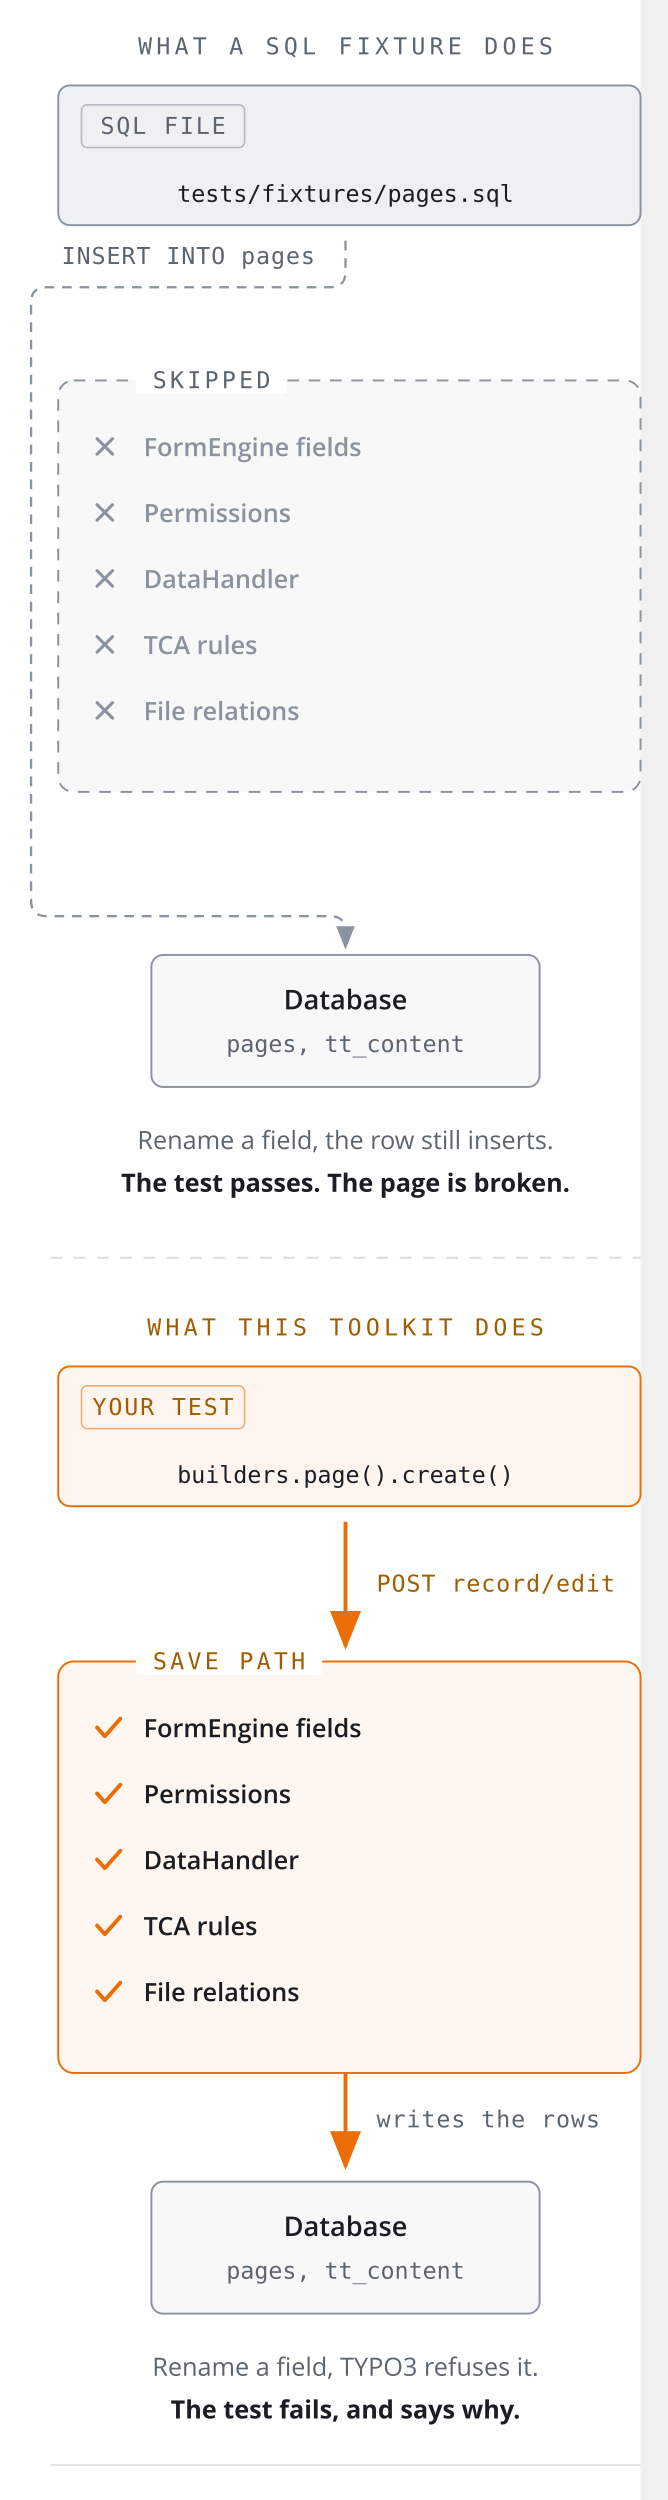
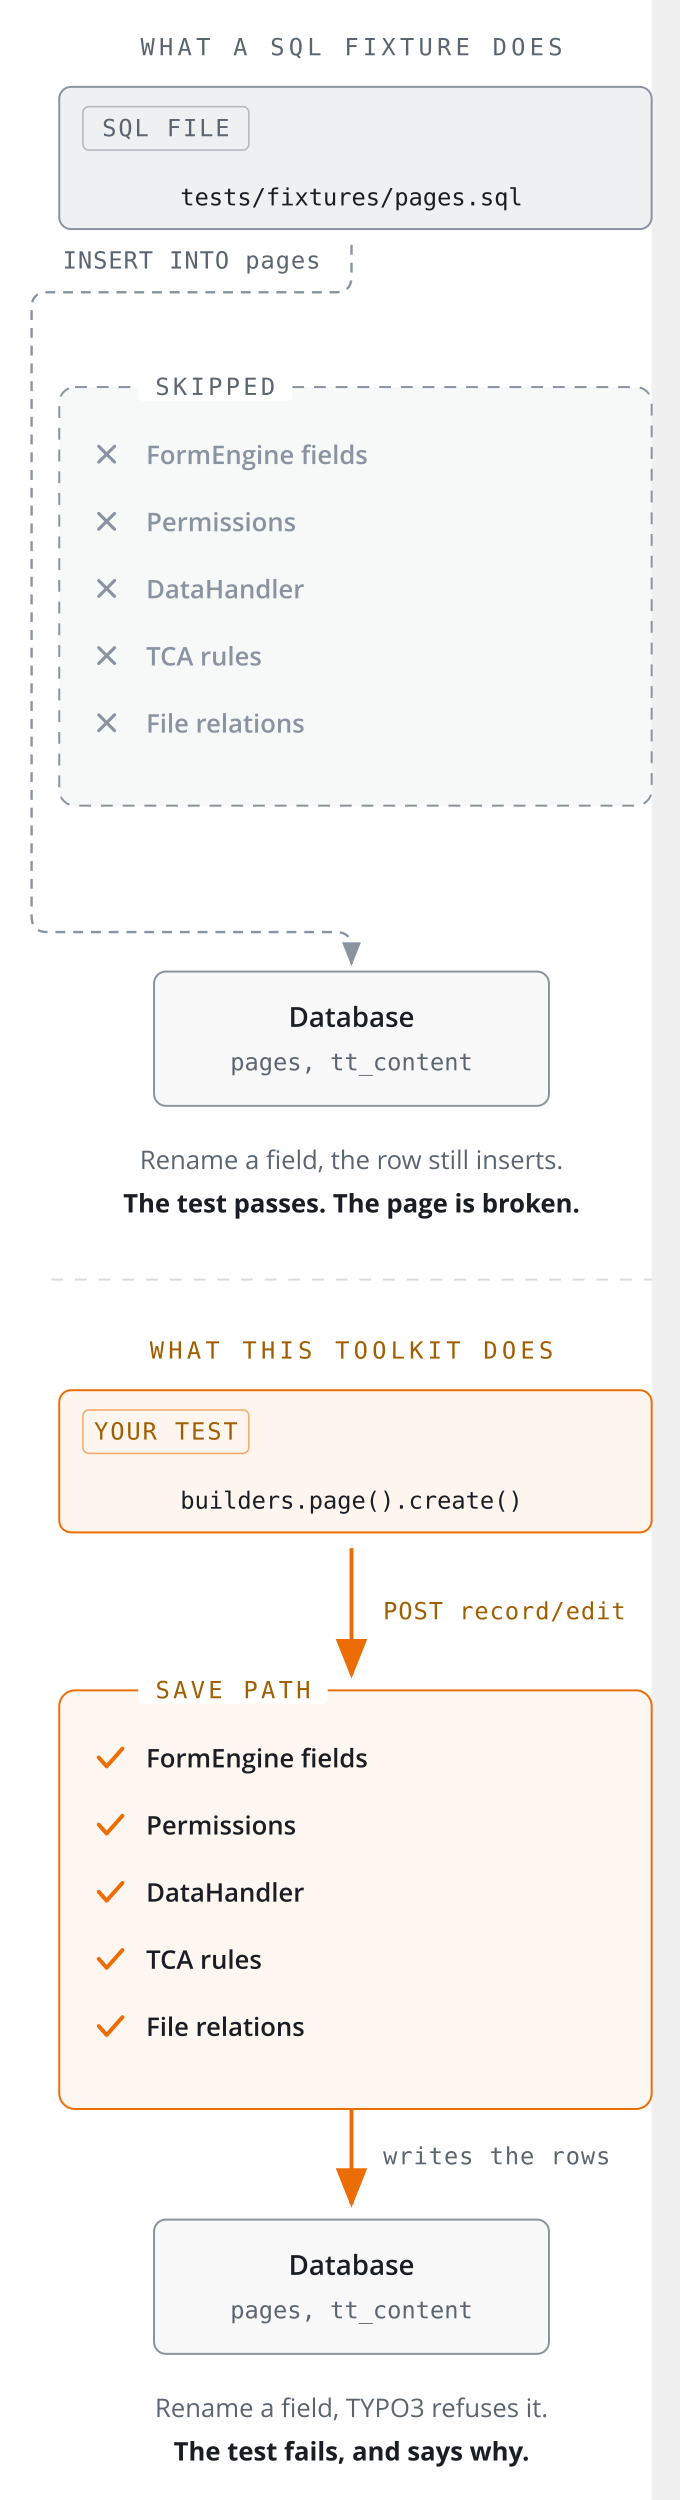
- <svg xmlns="http://www.w3.org/2000/svg" width="344" height="1288" viewBox="14 0 344 1288" role="img" aria-labelledby="bsp-n-title bsp-n-desc">
+ <svg xmlns="http://www.w3.org/2000/svg" width="344" height="1266" viewBox="14 0 344 1266" role="img" aria-labelledby="bsp-n-title bsp-n-desc">
  <defs>
    <marker id="bspn-arrow" markerWidth="10" markerHeight="8" refX="9" refY="4" orient="auto">
      <polygon points="0 0, 10 4, 0 8" fill="#8A93A0" />
    </marker>
    <marker id="bspn-arrow-accent" markerWidth="10" markerHeight="8" refX="9" refY="4" orient="auto">
      <polygon points="0 0, 10 4, 0 8" fill="#ED6D05" />
    </marker>
  </defs>
  <rect width="100%" height="100%" fill="#FFFFFF" />
  <text x="192" y="28" fill="#5B6570" font-size="12" font-family="'Source Code Pro',ui-monospace,SFMono-Regular,Menlo,monospace" text-anchor="middle" letter-spacing="0.18em">WHAT A SQL FIXTURE DOES</text>
  <rect x="44" y="44" width="300" height="72" rx="6" fill="rgba(91,101,112,0.10)" stroke="#8A93A0" stroke-width="1" />
  <rect x="56" y="54" width="84" height="22" rx="3" fill="transparent" stroke="rgba(138,147,160,0.60)" stroke-width="0.8" />
  <text x="98" y="65" fill="#5B6570" font-size="12" font-family="'Source Code Pro',ui-monospace,SFMono-Regular,Menlo,monospace" text-anchor="middle" letter-spacing="0.08em" dy="4">SQL FILE</text>
  <text x="192" y="104" fill="#1A1E24" font-size="12" font-family="'Source Code Pro',ui-monospace,SFMono-Regular,Menlo,monospace" text-anchor="middle">tests/fixtures/pages.sql</text>
  <path d="M 192,124 V 140 Q 192,148 184,148 H 38 Q 30,148 30,156 V 464 Q 30,472 38,472 H 184 Q 192,472 192,480 V 488" fill="none" stroke="#8A93A0" stroke-width="1.2" stroke-dasharray="5,4" marker-end="url(#bspn-arrow)" />
  <text x="111" y="136" fill="#5B6570" font-size="12" font-family="'Source Code Pro',ui-monospace,SFMono-Regular,Menlo,monospace" text-anchor="middle" letter-spacing="0.04em">INSERT INTO pages</text>
  <rect x="44" y="196" width="300" height="212" rx="8" fill="rgba(91,101,112,0.05)" stroke="#8A93A0" stroke-width="1" stroke-dasharray="6,5" />
  <rect x="84" y="189" width="78" height="14" rx="2" fill="#FFFFFF" />
  <text x="123" y="200" fill="#5B6570" font-size="12" font-family="'Source Code Pro',ui-monospace,SFMono-Regular,Menlo,monospace" text-anchor="middle" letter-spacing="0.14em">SKIPPED</text>
  <path d="M 64,226 L 72,234 M 72,226 L 64,234" stroke="#8A93A0" stroke-width="1.6" stroke-linecap="round" />
  <text x="88" y="235" fill="#8A93A0" font-size="13" font-weight="600" font-family="'Open Sans',-apple-system,BlinkMacSystemFont,'Segoe UI',Roboto,sans-serif">FormEngine fields</text>
  <path d="M 64,260 L 72,268 M 72,260 L 64,268" stroke="#8A93A0" stroke-width="1.6" stroke-linecap="round" />
  <text x="88" y="269" fill="#8A93A0" font-size="13" font-weight="600" font-family="'Open Sans',-apple-system,BlinkMacSystemFont,'Segoe UI',Roboto,sans-serif">Permissions</text>
  <path d="M 64,294 L 72,302 M 72,294 L 64,302" stroke="#8A93A0" stroke-width="1.6" stroke-linecap="round" />
  <text x="88" y="303" fill="#8A93A0" font-size="13" font-weight="600" font-family="'Open Sans',-apple-system,BlinkMacSystemFont,'Segoe UI',Roboto,sans-serif">DataHandler</text>
  <path d="M 64,328 L 72,336 M 72,328 L 64,336" stroke="#8A93A0" stroke-width="1.6" stroke-linecap="round" />
  <text x="88" y="337" fill="#8A93A0" font-size="13" font-weight="600" font-family="'Open Sans',-apple-system,BlinkMacSystemFont,'Segoe UI',Roboto,sans-serif">TCA rules</text>
  <path d="M 64,362 L 72,370 M 72,362 L 64,370" stroke="#8A93A0" stroke-width="1.6" stroke-linecap="round" />
  <text x="88" y="371" fill="#8A93A0" font-size="13" font-weight="600" font-family="'Open Sans',-apple-system,BlinkMacSystemFont,'Segoe UI',Roboto,sans-serif">File relations</text>
  <rect x="92" y="492" width="200" height="68" rx="6" fill="rgba(26,30,36,0.03)" stroke="#8A93A0" stroke-width="1" />
  <text x="192" y="520" fill="#1A1E24" font-size="14" font-weight="600" font-family="'Open Sans',-apple-system,BlinkMacSystemFont,'Segoe UI',Roboto,sans-serif" text-anchor="middle">Database</text>
  <text x="192" y="542" fill="#5B6570" font-size="12" font-family="'Source Code Pro',ui-monospace,SFMono-Regular,Menlo,monospace" text-anchor="middle">pages, tt_content</text>
  <text x="192" y="592" fill="#5B6570" font-size="13" font-family="'Open Sans',-apple-system,BlinkMacSystemFont,'Segoe UI',Roboto,sans-serif" text-anchor="middle">Rename a field, the row still inserts.</text>
  <text x="192" y="614" fill="#1A1E24" font-size="13" font-weight="700" font-family="'Open Sans',-apple-system,BlinkMacSystemFont,'Segoe UI',Roboto,sans-serif" text-anchor="middle">The test passes. The page is broken.</text>
  <line x1="40" y1="648" x2="344" y2="648" stroke="rgba(26,30,36,0.16)" stroke-width="1" stroke-dasharray="6,6" />
  <text x="192" y="688" fill="#A05E00" font-size="12" font-family="'Source Code Pro',ui-monospace,SFMono-Regular,Menlo,monospace" text-anchor="middle" letter-spacing="0.18em">WHAT THIS TOOLKIT DOES</text>
  <rect x="44" y="704" width="300" height="72" rx="6" fill="rgba(237,109,5,0.07)" stroke="#ED6D05" stroke-width="1" />
  <rect x="56" y="714" width="84" height="22" rx="3" fill="transparent" stroke="rgba(237,109,5,0.55)" stroke-width="0.8" />
  <text x="98" y="725" fill="#A05E00" font-size="12" font-family="'Source Code Pro',ui-monospace,SFMono-Regular,Menlo,monospace" text-anchor="middle" letter-spacing="0.08em" dy="4">YOUR TEST</text>
  <text x="192" y="764" fill="#1A1E24" font-size="12" font-family="'Source Code Pro',ui-monospace,SFMono-Regular,Menlo,monospace" text-anchor="middle">builders.page().create()</text>
  <line x1="192" y1="784" x2="192" y2="848" stroke="#ED6D05" stroke-width="2" marker-end="url(#bspn-arrow-accent)" />
  <text x="208" y="820" fill="#A05E00" font-size="12" font-family="'Source Code Pro',ui-monospace,SFMono-Regular,Menlo,monospace" letter-spacing="0.04em">POST record/edit</text>
  <rect x="44" y="856" width="300" height="212" rx="8" fill="rgba(237,109,5,0.06)" stroke="#ED6D05" stroke-width="1" />
  <rect x="84" y="849" width="96" height="14" rx="2" fill="#FFFFFF" />
  <text x="132" y="860" fill="#A05E00" font-size="12" font-family="'Source Code Pro',ui-monospace,SFMono-Regular,Menlo,monospace" text-anchor="middle" letter-spacing="0.14em">SAVE PATH</text>
  <path d="M 64,890 L 68,894.5 L 76,885.5" fill="none" stroke="#ED6D05" stroke-width="2" stroke-linecap="round" stroke-linejoin="round" />
  <text x="88" y="895" fill="#1A1E24" font-size="13" font-weight="600" font-family="'Open Sans',-apple-system,BlinkMacSystemFont,'Segoe UI',Roboto,sans-serif">FormEngine fields</text>
  <path d="M 64,924 L 68,928.5 L 76,919.5" fill="none" stroke="#ED6D05" stroke-width="2" stroke-linecap="round" stroke-linejoin="round" />
  <text x="88" y="929" fill="#1A1E24" font-size="13" font-weight="600" font-family="'Open Sans',-apple-system,BlinkMacSystemFont,'Segoe UI',Roboto,sans-serif">Permissions</text>
  <path d="M 64,958 L 68,962.5 L 76,953.5" fill="none" stroke="#ED6D05" stroke-width="2" stroke-linecap="round" stroke-linejoin="round" />
  <text x="88" y="963" fill="#1A1E24" font-size="13" font-weight="600" font-family="'Open Sans',-apple-system,BlinkMacSystemFont,'Segoe UI',Roboto,sans-serif">DataHandler</text>
  <path d="M 64,992 L 68,996.5 L 76,987.5" fill="none" stroke="#ED6D05" stroke-width="2" stroke-linecap="round" stroke-linejoin="round" />
  <text x="88" y="997" fill="#1A1E24" font-size="13" font-weight="600" font-family="'Open Sans',-apple-system,BlinkMacSystemFont,'Segoe UI',Roboto,sans-serif">TCA rules</text>
  <path d="M 64,1026 L 68,1030.5 L 76,1021.5" fill="none" stroke="#ED6D05" stroke-width="2" stroke-linecap="round" stroke-linejoin="round" />
  <text x="88" y="1031" fill="#1A1E24" font-size="13" font-weight="600" font-family="'Open Sans',-apple-system,BlinkMacSystemFont,'Segoe UI',Roboto,sans-serif">File relations</text>
  <line x1="192" y1="1068" x2="192" y2="1116" stroke="#ED6D05" stroke-width="2" marker-end="url(#bspn-arrow-accent)" />
  <text x="208" y="1096" fill="#5B6570" font-size="12" font-family="'Source Code Pro',ui-monospace,SFMono-Regular,Menlo,monospace" letter-spacing="0.04em">writes the rows</text>
  <rect x="92" y="1124" width="200" height="68" rx="6" fill="rgba(26,30,36,0.03)" stroke="#8A93A0" stroke-width="1" />
  <text x="192" y="1152" fill="#1A1E24" font-size="14" font-weight="600" font-family="'Open Sans',-apple-system,BlinkMacSystemFont,'Segoe UI',Roboto,sans-serif" text-anchor="middle">Database</text>
  <text x="192" y="1174" fill="#5B6570" font-size="12" font-family="'Source Code Pro',ui-monospace,SFMono-Regular,Menlo,monospace" text-anchor="middle">pages, tt_content</text>
  <text x="192" y="1224" fill="#5B6570" font-size="13" font-family="'Open Sans',-apple-system,BlinkMacSystemFont,'Segoe UI',Roboto,sans-serif" text-anchor="middle">Rename a field, TYPO3 refuses it.</text>
  <text x="192" y="1246" fill="#1A1E24" font-size="13" font-weight="700" font-family="'Open Sans',-apple-system,BlinkMacSystemFont,'Segoe UI',Roboto,sans-serif" text-anchor="middle">The test fails, and says why.</text>
-   <line x1="40" y1="1270" x2="344" y2="1270" stroke="rgba(26,30,36,0.12)" stroke-width="1" />
</svg>
